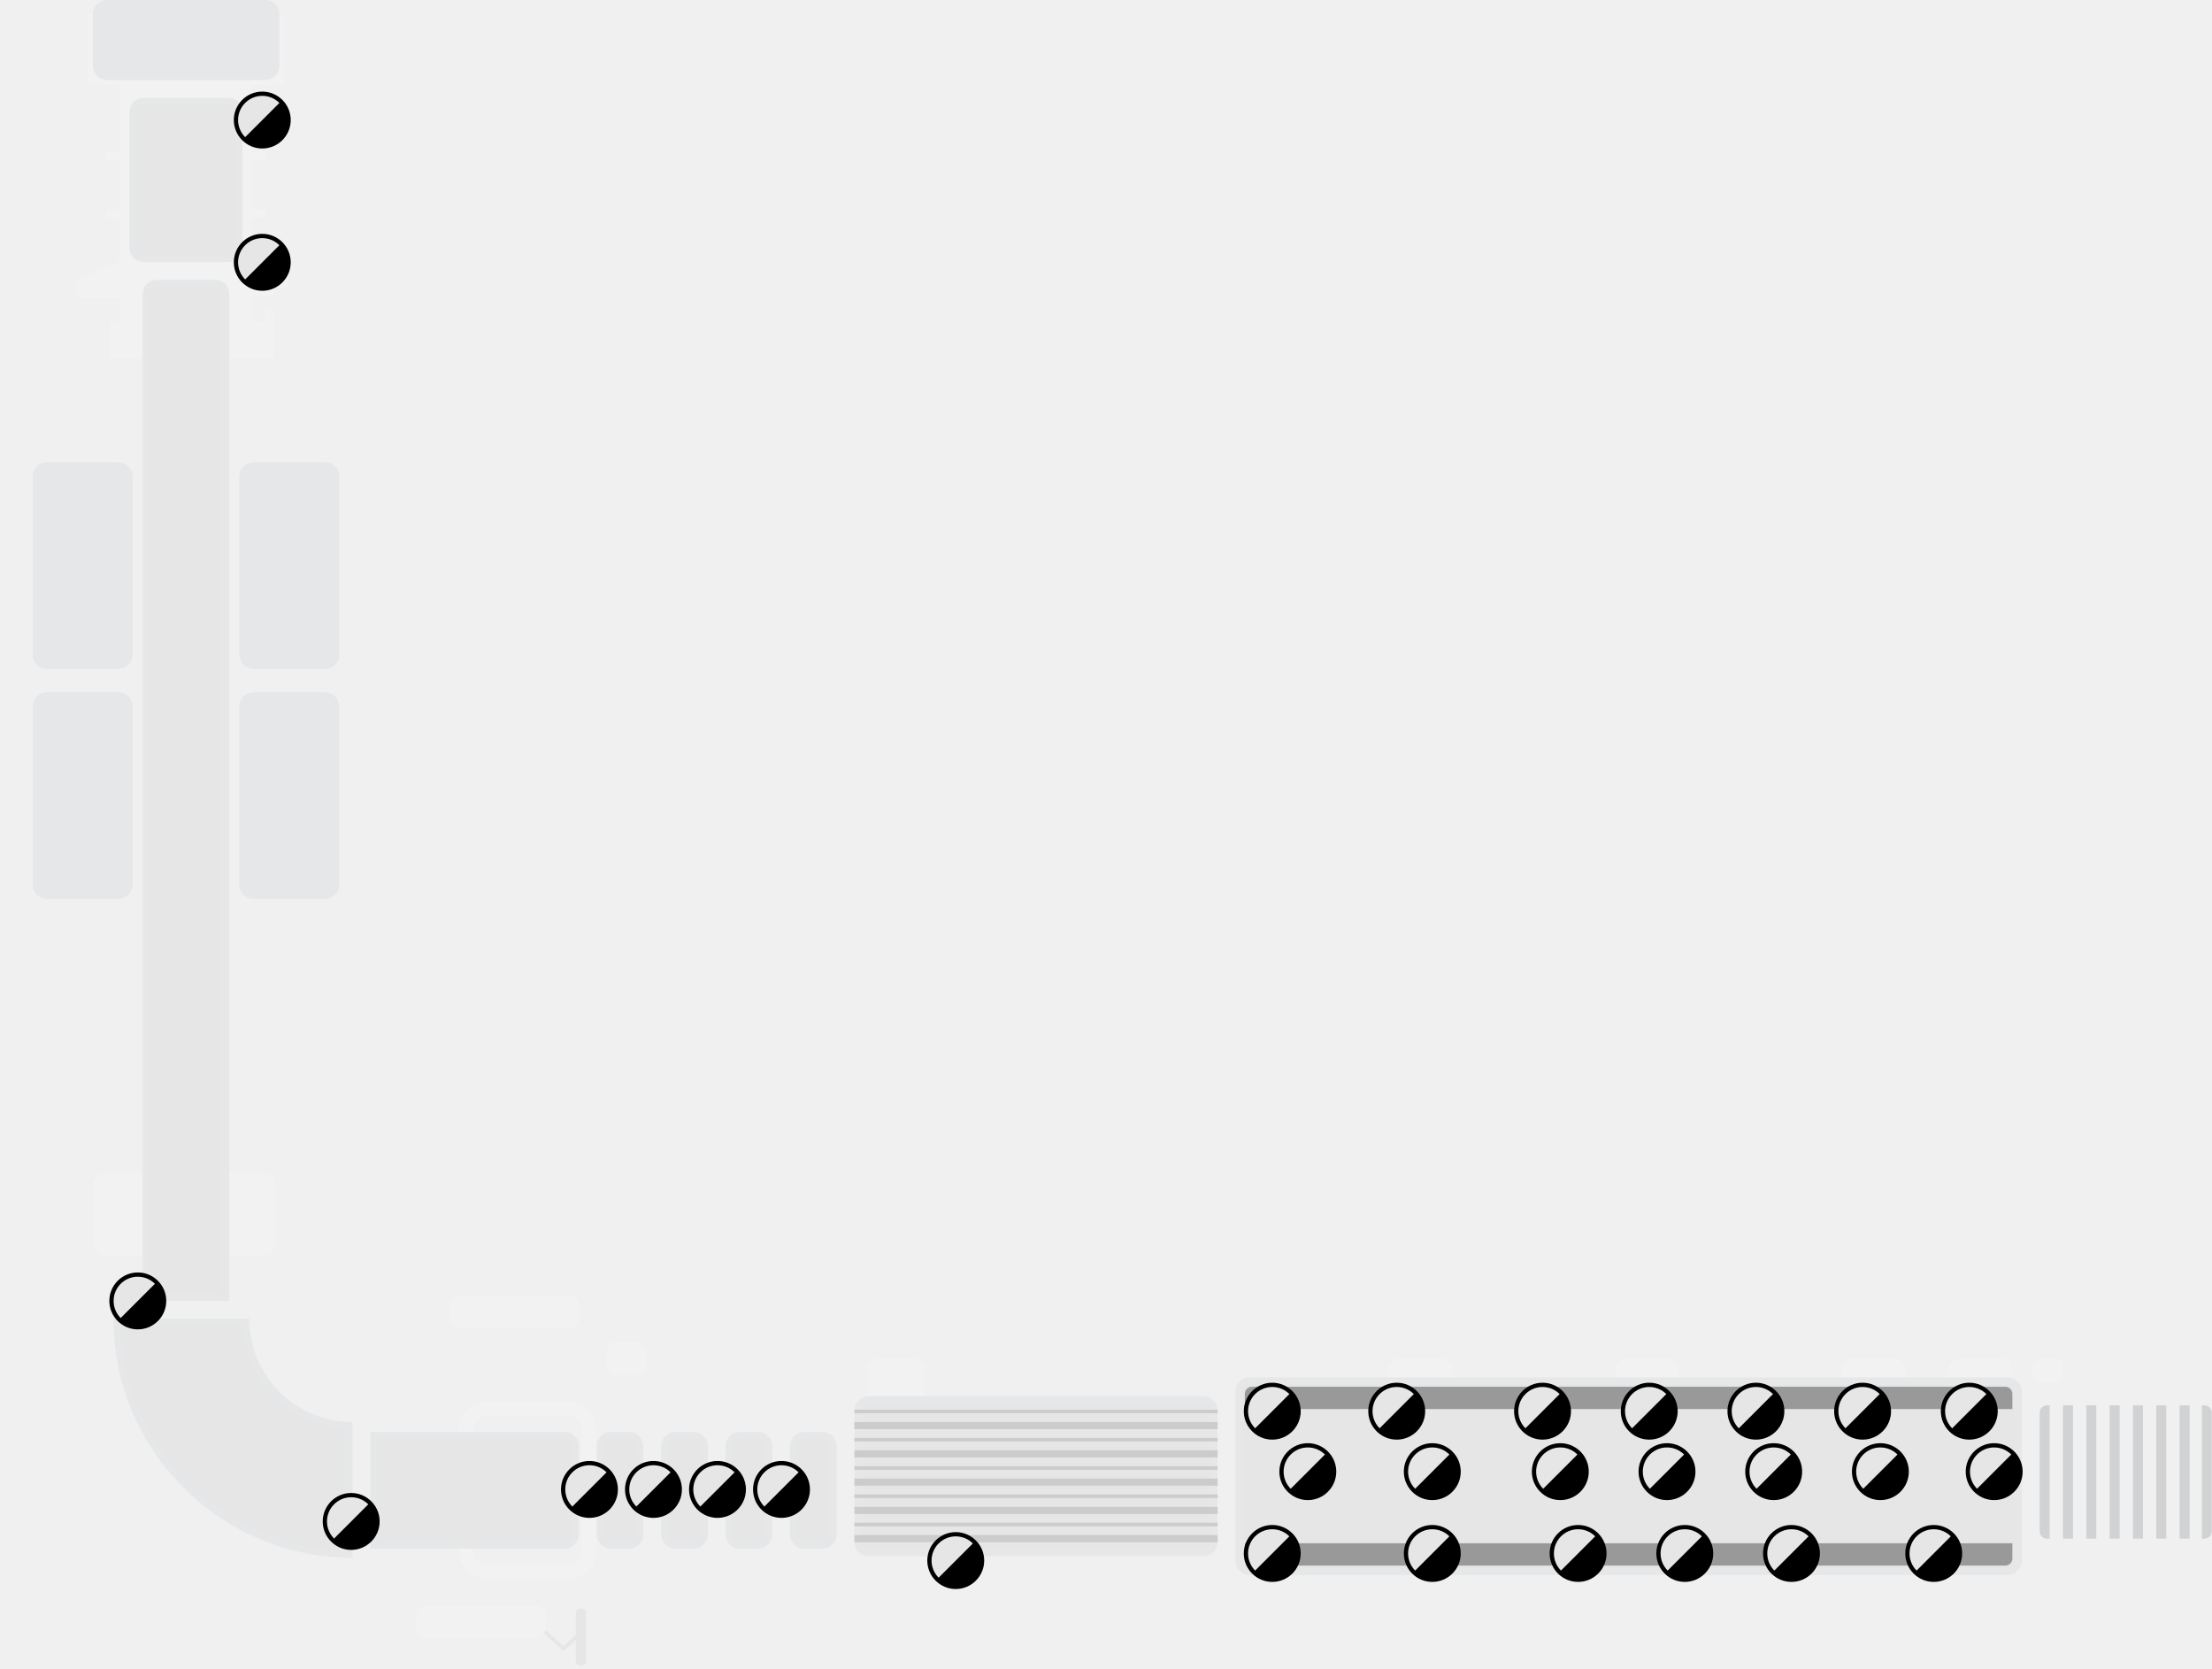
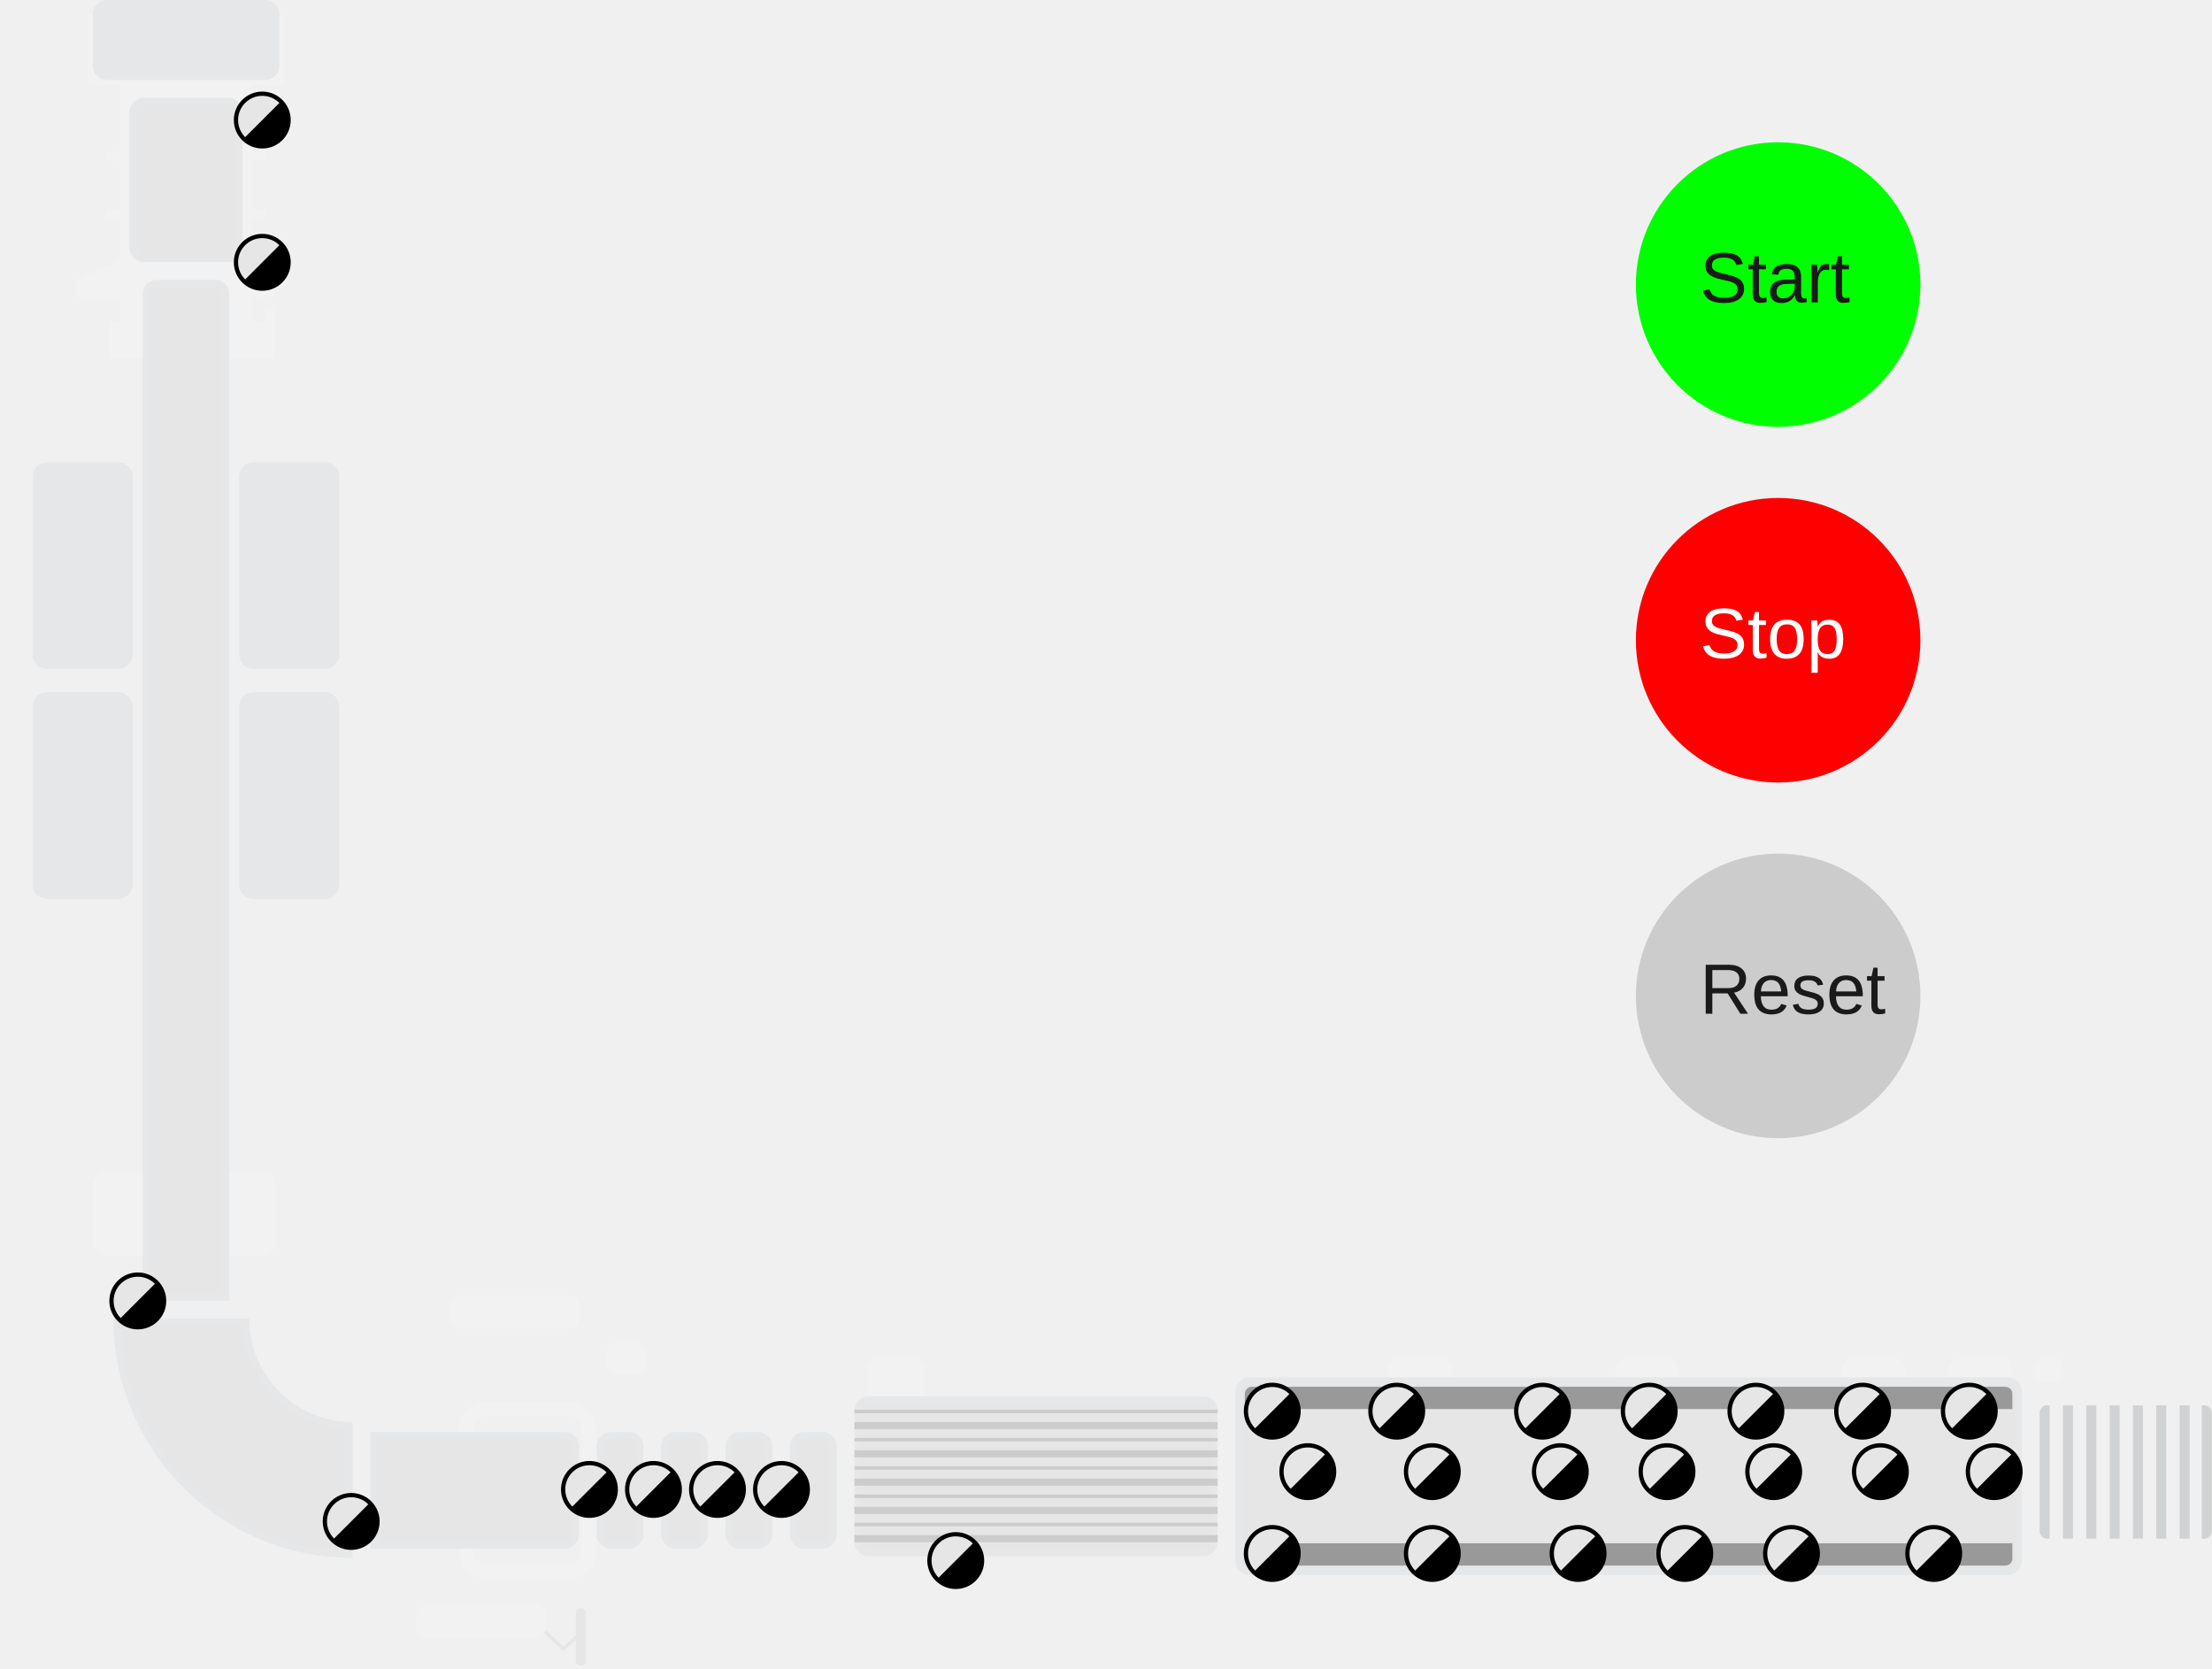
<svg xmlns="http://www.w3.org/2000/svg" id="Layer_1" data-name="Layer 1" viewBox="0 0 622 469">
  <defs>
    <style>
      .cls-1 {
        fill: #fff;
      }

      .cls-2 {
        stroke-width: 2px;
      }

      .cls-2, .cls-3, .cls-4, .cls-5, .cls-6 {
        fill: none;
      }

      .cls-2, .cls-4, .cls-6 {
        stroke-miterlimit: 10;
      }

      .cls-2, .cls-6 {
        stroke: #ccc;
      }

      .cls-3 {
        stroke: #e6e6e6;
        stroke-linecap: round;
        stroke-linejoin: round;
      }

      .cls-4 {
        stroke: #f2f2f2;
        stroke-width: 4px;
      }

      .cls-7 {
        fill: #d0d2d3;
      }

      .cls-8 {
        fill: #e6e6e6;
      }

      .cls-9 {
        fill: #e6e7e8;
      }

      .cls-10 {
        fill: #e6e7e8;
      }

      .cls-11 {
        fill: #404041;
        font-family: SegoeUI-Semibold, 'Segoe UI';
        font-size: 11.244px;
        font-weight: 700;
      }

      .cls-12 {
        clip-path: url(#clippath);
      }

      .cls-13 {
        fill: #999;
      }

      .cls-14 {
        fill: #ccc;
      }

      .cls-15 {
        fill: #f2f2f2;
      }
      .cursor-pointer {
        cursor:pointer;
      }
+       .buttons-font {
+         font-family: Arial-BoldMT, Arial;
+         font-size: 20px;
+       }
    </style>
  </defs>
+   <g transform="translate(450 30)">
+     <g class="action_button cursor-pointer" transform="translate(0 0)">
+       <circle fill="lime" cx="50" cy="50" r="40" />
+       <text class="buttons-font" fill="#1a1a1a" transform="translate(28 55)">
+         <tspan x="0" y="0">Start</tspan>
+       </text>
+     </g>
+     <g class="action_button cursor-pointer" transform="translate(0 100)">
+       <circle fill="red" cx="50" cy="50" r="40" />
+       <text class="buttons-font" fill="#fff" transform="translate(28 55)">
+         <tspan x="0" y="0">Stop</tspan>
+       </text>
+     </g>
+     <g class="action_button cursor-pointer" transform="translate(0 200)">
+       <circle fill="#ccc" cx="50" cy="50" r="40" />
+       <text class="buttons-font" fill="#1a1a1a" transform="translate(28 55)">
+         <tspan x="0" y="0">Reset</tspan>
+       </text>
+     </g>
+   </g>
  <g>
    <path class="cls-15" d="M24.765,5.158V22.722c0,.626,.508,1.134,1.134,1.134h6.725c.626,0,1.134,.508,1.134,1.134v16.598c0,.626-.508,1.134-1.134,1.134h-1.709c-.626,0-1.134,.508-1.134,1.134v.083c0,.626,.508,1.134,1.134,1.134h1.709c.626,0,1.134,.508,1.134,1.134v11.568c0,.626-.508,1.134-1.134,1.134h-1.709c-.626,0-1.134,.508-1.134,1.134h0c0,.626,.508,1.134,1.134,1.134h1.709c.626,0,1.134,.508,1.134,1.134v10.449c0,.459-.277,.874-.702,1.049l-11.104,4.576c-.425,.175-.702,.589-.702,1.049v3.261c0,.626,.508,1.134,1.134,1.134h10.24c.626,0,1.134,.508,1.134,1.134v4.554c0,.626-.508,1.134-1.134,1.134h-.778c-.626,0-1.134,.508-1.134,1.134v7.907c0,.626,.508,1.134,1.134,1.134h44.142c.626,0,1.134-.508,1.134-1.134v-12.054c0-.626-.508-1.134-1.134-1.134h-.454c-.626,0-1.134,.508-1.134,1.134v1.879c0,.626-.508,1.134-1.134,1.134h-1.312c-.626,0-1.134-.508-1.134-1.134v-4.925c0-.626,.508-1.134,1.134-1.134h4.034c.626,0,1.134-.508,1.134-1.134v-.259c0-.626,.508-1.134,1.134-1.134h1.361c.626,0,1.134-.508,1.134-1.134v-1.944c0-.626-.508-1.134-1.134-1.134h-1.361c-.626,0-1.134-.508-1.134-1.134v-1.102c0-.626-.508-1.134-1.134-1.134h-4.034c-.626,0-1.134-.508-1.134-1.134v-9.901c0-.626,.508-1.134,1.134-1.134h1.733c.626,0,1.134-.508,1.134-1.134h0c0-.626-.508-1.134-1.134-1.134h-1.733c-.626,0-1.134-.508-1.134-1.134v-11.568c0-.626,.508-1.134,1.134-1.134h1.733c.626,0,1.134-.508,1.134-1.134v-.083c0-.626-.508-1.134-1.134-1.134h-1.733c-.626,0-1.134-.508-1.134-1.134V24.99c0-.626,.508-1.134,1.134-1.134h6.799c.626,0,1.134-.508,1.134-1.134V5.158c0-.626-.508-1.134-1.134-1.134H25.899c-.626,0-1.134,.508-1.134,1.134Z" />
    <rect class="cls-15" x="244.001" y="381.992" width="15.929" height="14.055" rx="3" ry="3" />
    <rect class="cls-15" x="390.487" y="381.992" width="17.803" height="14.055" rx="3" ry="3" />
    <rect class="cls-15" x="454.203" y="381.992" width="17.803" height="14.055" rx="3" ry="3" />
    <rect class="cls-15" x="517.919" y="381.992" width="17.803" height="14.055" rx="3" ry="3" />
    <rect class="cls-15" x="547.903" y="381.992" width="17.803" height="14.055" rx="3" ry="3" />
    <rect class="cls-15" x="571.662" y="381.992" width="8.433" height="6.559" rx="2.475" ry="2.475" />
    <rect class="cls-4" x="130.999" y="396.047" width="34.669" height="45.913" rx="6" ry="6" />
    <rect class="cls-15" x="26.056" y="329.68" width="51.535" height="23.425" rx="4" ry="4" />
    <g class="bin" gui-bin-id="5" bin-key="0_0">
      <rect class="cls-9" x="26.09" width="52.472" height="22.488" rx="4" ry="4" />
      <text class="cls-11" transform="translate(36 15) scale(1.074 1)">
        <tspan class="bin-label" x="0" y="0" />
      </text>
    </g>
    <g class="cursor-pointer bin" gui-bin-id="3" bin-key="0_0">
      <rect class="cls-9" x="67.284" y="129.969" width="28.11" height="58.094" rx="4" ry="4" />
      <text class="cls-11" transform="translate(85.297 174.68) rotate(-90) scale(1.074 1)">
        <tspan class="bin-label" x="0" y="0" />
      </text>
    </g>
    <g class="cursor-pointer bin" gui-bin-id="1" bin-key="0_0">
      <rect class="cls-9" x="67.284" y="194.621" width="28.11" height="58.094" rx="4" ry="4" />
      <text class="cls-11" transform="translate(85.297 238.227) rotate(-90) scale(1.074 1)">
        <tspan class="bin-label" x="0" y="0" />
      </text>
    </g>
    <g class="cursor-pointer bin" gui-bin-id="4" bin-key="0_0">
      <rect class="cls-9" x="9.19" y="129.969" width="28.11" height="58.094" rx="4" ry="4" />
      <text class="cls-11" transform="translate(27.204 175.119) rotate(-90) scale(1.074 1)">
        <tspan class="bin-label" x="0" y="0" />
      </text>
    </g>
    <g class="cursor-pointer bin" gui-bin-id="2" bin-key="0_0">
      <rect class="cls-9" x="9.19" y="194.621" width="28.11" height="58.094" rx="4" ry="4" />
      <text class="cls-11" transform="translate(27.203 239.357) rotate(-90) scale(1.074 1)">
        <tspan class="bin-label" x="0" y="0" />
      </text>
    </g>
    <g class="conveyor" gui-conveyor-id="1" conveyor-id="0" data-toggle="tooltip" data-html="true" title="">
      <rect class="cls-8" x="37.392" y="28.504" width="29.8" height="44.177" rx="3" ry="3" />
      <path class="cls-9 conveyor_border" d="M64.192,29.504c1.103,0,2,.897,2,2v38.176c0,1.103-.897,2-2,2h-23.8c-1.103,0-2-.897-2-2V31.504c0-1.103,.897-2,2-2h23.8m0-2h-23.8c-2.209,0-4,1.791-4,4v38.176c0,2.209,1.791,4,4,4h23.8c2.209,0,4-1.791,4-4V31.504c0-2.209-1.791-4-4-4h0Z" />
    </g>
    <g class="conveyor" gui-conveyor-id="2" conveyor-id="0" data-toggle="tooltip" data-html="true" title="">
      <path class="cls-8" d="M41.111,364.749V82.681c0-1.654,1.346-3,3-3h16.362c1.654,0,3,1.346,3,3V364.749h-22.362Z" />
      <path class="cls-9 conveyor_border" d="M60.473,80.68c1.103,0,2,.897,2,2V363.748h-20.362V82.68c0-1.103,.897-2,2-2h16.362m0-2h-16.362c-2.209,0-4,1.791-4,4V365.748h24.362V82.68c0-2.209-1.791-4-4-4h0Z" />
    </g>
    <g class="conveyor" gui-conveyor-id="3" conveyor-id="0" data-toggle="tooltip" data-html="true" title="">
      <path class="cls-8" d="M98.141,436.97c-35.726-.532-64.689-29.496-65.222-65.222h36.191c.519,15.774,13.256,28.511,29.03,29.03v36.192Z" />
      <path class="cls-9 conveyor_border" d="M68.158,372.748c.992,15.53,13.454,27.991,28.983,28.983v34.216c-34.381-1.041-62.158-28.819-63.199-63.199h34.216m1.936-2H31.912c0,37.13,30.1,67.229,67.229,67.229v-38.183c-16.042,0-29.047-13.005-29.047-29.047h0Z" />
    </g>
    <g class="conveyor" gui-conveyor-id="4" conveyor-id="0" data-toggle="tooltip" data-html="true" title="">
      <path class="cls-8" d="M105.141,434.401v-30.795h53.653c1.654,0,3,1.346,3,3v24.795c0,1.654-1.346,3-3,3h-53.653Z" />
      <path class="cls-9 conveyor_border" d="M158.794,404.606c1.103,0,2,.897,2,2v24.795c0,1.103-.897,2-2,2h-52.653v-28.795h52.653m0-2h-54.653v32.795h54.653c2.209,0,4-1.791,4-4v-24.795c0-2.209-1.791-4-4-4h0Z" />
    </g>
    <g class="conveyor" gui-conveyor-id="5" conveyor-id="0" data-toggle="tooltip" data-html="true" title="">
      <rect class="cls-8" x="168.794" y="403.606" width="11.118" height="30.795" rx="3" ry="3" />
      <path class="cls-9 conveyor_border" d="M176.912,404.606c1.103,0,2,.897,2,2v24.795c0,1.103-.897,2-2,2h-5.118c-1.103,0-2-.897-2-2v-24.795c0-1.103,.897-2,2-2h5.118m0-2h-5.118c-2.209,0-4,1.791-4,4v24.795c0,2.209,1.791,4,4,4h5.118c2.209,0,4-1.791,4-4v-24.795c0-2.209-1.791-4-4-4h0Z" />
    </g>
    <g class="conveyor" gui-conveyor-id="6" conveyor-id="0" data-toggle="tooltip" data-html="true" title="">
      <rect class="cls-8" x="186.912" y="403.606" width="11.118" height="30.795" rx="3" ry="3" />
      <path class="cls-9 conveyor_border" d="M195.03,404.606c1.103,0,2,.897,2,2v24.795c0,1.103-.897,2-2,2h-5.118c-1.103,0-2-.897-2-2v-24.795c0-1.103,.897-2,2-2h5.118m0-2h-5.118c-2.209,0-4,1.791-4,4v24.795c0,2.209,1.791,4,4,4h5.118c2.209,0,4-1.791,4-4v-24.795c0-2.209-1.791-4-4-4h0Z" />
    </g>
    <g class="conveyor" gui-conveyor-id="7" conveyor-id="0" data-toggle="tooltip" data-html="true" title="">
      <rect class="cls-8" x="205.03" y="403.606" width="11.118" height="30.795" rx="3" ry="3" />
      <path class="cls-9 conveyor_border" d="M213.148,404.606c1.103,0,2,.897,2,2v24.795c0,1.103-.897,2-2,2h-5.118c-1.103,0-2-.897-2-2v-24.795c0-1.103,.897-2,2-2h5.118m0-2h-5.118c-2.209,0-4,1.791-4,4v24.795c0,2.209,1.791,4,4,4h5.118c2.209,0,4-1.791,4-4v-24.795c0-2.209-1.791-4-4-4h0Z" />
    </g>
    <g class="conveyor" gui-conveyor-id="8" conveyor-id="0" data-toggle="tooltip" data-html="true" title="">
      <rect class="cls-8" x="223.148" y="403.606" width="11.118" height="30.795" rx="3" ry="3" />
      <path class="cls-9 conveyor_border" d="M231.266,404.606c1.103,0,2,.897,2,2v24.795c0,1.103-.897,2-2,2h-5.118c-1.103,0-2-.897-2-2v-24.795c0-1.103,.897-2,2-2h5.118m0-2h-5.118c-2.209,0-4,1.791-4,4v24.795c0,2.209,1.791,4,4,4h5.118c2.209,0,4-1.791,4-4v-24.795c0-2.209-1.791-4-4-4h0Z" />
    </g>
    <g class="conveyor" gui-conveyor-id="9" conveyor-id="0" data-toggle="tooltip" data-html="true" title="">
      <rect class="cls-8" x="241.262" y="393.541" width="100.132" height="42.976" rx="3" ry="3" />
      <path class="cls-9 conveyor_border" d="M338.394,394.541c1.103,0,2,.897,2,2v36.976c0,1.103-.897,2-2,2h-94.132c-1.103,0-2-.897-2-2v-36.976c0-1.103,.897-2,2-2h94.132m0-2h-94.132c-2.209,0-4,1.791-4,4v36.976c0,2.209,1.791,4,4,4h94.132c2.209,0,4-1.791,4-4v-36.976c0-2.209-1.791-4-4-4h0Z" />
    </g>
    <g class="conveyor" gui-conveyor-id="10" conveyor-id="0" data-toggle="tooltip" data-html="true" title="">
      <rect class="cls-8" x="348.394" y="388.241" width="219.131" height="53.576" rx="3" ry="3" />
      <path class="cls-9 conveyor_border" d="M564.524,389.241c1.103,0,2,.897,2,2v47.576c0,1.103-.897,2-2,2h-213.131c-1.103,0-2-.897-2-2v-47.576c0-1.103,.897-2,2-2h213.131m0-2h-213.131c-2.209,0-4,1.791-4,4v47.576c0,2.209,1.791,4,4,4h213.131c2.209,0,4-1.791,4-4v-47.576c0-2.209-1.791-4-4-4h0Z" />
    </g>
    <g>
      <path class="cls-7" d="M558.302,412.445h33.28c1.159,0,2.1,.941,2.1,2.1v.711h-37.48v-.711c0-1.159,.941-2.1,2.1-2.1Z" transform="translate(161.092 988.792) rotate(-90)" />
      <rect class="cls-7" x="562.761" y="412.445" width="37.48" height="2.811" transform="translate(167.651 995.351) rotate(-90)" />
      <rect class="cls-7" x="569.32" y="412.445" width="37.48" height="2.811" transform="translate(174.209 1001.91) rotate(-90)" />
      <rect class="cls-7" x="575.879" y="412.445" width="37.48" height="2.811" transform="translate(180.768 1008.469) rotate(-90)" />
      <rect class="cls-7" x="582.438" y="412.445" width="37.48" height="2.811" transform="translate(187.327 1015.027) rotate(-90)" />
      <rect class="cls-7" x="588.997" y="412.445" width="37.48" height="2.811" transform="translate(193.886 1021.586) rotate(-90)" />
      <rect class="cls-7" x="595.555" y="412.445" width="37.48" height="2.811" transform="translate(200.445 1028.145) rotate(-90)" />
      <path class="cls-7" d="M601.802,412.445h37.48v.711c0,1.159-.941,2.1-2.1,2.1h-33.28c-1.159,0-2.1-.941-2.1-2.1v-.711h0Z" transform="translate(206.692 1034.392) rotate(-90)" />
    </g>
    <rect class="cls-15" x="126.314" y="364.189" width="36.543" height="9.37" rx="3" ry="3" />
    <rect class="cls-15" x="170.605" y="377.307" width="11.244" height="9.37" rx="3" ry="3" />
    <g>
      <polyline class="cls-3" points="162.572 459.763 158.449 463.511 152.265 457.889" />
      <rect class="cls-15" x="116.944" y="451.33" width="36.543" height="9.37" rx="3" ry="3" />
      <rect class="cls-8" x="161.92" y="452.267" width="2.811" height="15.929" rx="1.061" ry="1.061" />
    </g>
    <g class="cls-12">
      <g>
        <line class="cls-6" x1="240.261" y1="396.821" x2="342.394" y2="396.821" />
        <line class="cls-2" x1="240.261" y1="400.796" x2="342.394" y2="400.796" />
        <line class="cls-6" x1="240.261" y1="404.771" x2="342.394" y2="404.771" />
        <line class="cls-2" x1="240.261" y1="408.746" x2="342.394" y2="408.746" />
        <line class="cls-6" x1="240.261" y1="412.721" x2="342.394" y2="412.721" />
        <line class="cls-2" x1="240.261" y1="416.696" x2="342.394" y2="416.696" />
        <line class="cls-6" x1="240.261" y1="420.671" x2="342.394" y2="420.671" />
        <line class="cls-2" x1="240.261" y1="424.646" x2="342.394" y2="424.646" />
        <line class="cls-6" x1="240.261" y1="428.621" x2="342.394" y2="428.621" />
        <line class="cls-2" x1="240.261" y1="432.596" x2="342.394" y2="432.596" />
      </g>
    </g>
    <g>
      <path class="cls-13" d="M350.039,396.156h215.829v-4.268c0-1.105-.895-2-2-2h-211.829c-1.105,0-2,.895-2,2v4.268Z" />
      <path class="cls-13" d="M350.039,433.893h215.829v4.268c0,1.105-.895,2-2,2h-211.829c-1.105,0-2-.895-2-2v-4.268Z" />
    </g>
  </g>
  <g transform="translate(65 25)" class="device" gui-motor-id="1" motor-id="0" data-toggle="tooltip" data-html="true" title="">
    <circle class="status" cx="8.75" cy="8.75" r="7.304" stroke="black" stroke-width="1" fill="#e6e6e6" />
    <path d="M8.75,.75c-4.411,0-8,3.589-8,8s3.589,8,8,8,8-3.589,8-8-3.589-8-8-8Zm-7.304,8c0-4.028,3.277-7.305,7.304-7.305,2.014,0,3.84,.82,5.162,2.142l-10.325,10.325c-1.323-1.322-2.142-3.148-2.142-5.162Z" />
  </g>
  <g transform="translate(65 65)" class="device" gui-motor-id="2" motor-id="0" data-toggle="tooltip" data-html="true" title="">
    <circle class="status" cx="8.75" cy="8.75" r="7.304" stroke="black" stroke-width="1" fill="#e6e6e6" />
    <path d="M8.75,.75c-4.411,0-8,3.589-8,8s3.589,8,8,8,8-3.589,8-8-3.589-8-8-8Zm-7.304,8c0-4.028,3.277-7.305,7.304-7.305,2.014,0,3.84,.82,5.162,2.142l-10.325,10.325c-1.323-1.322-2.142-3.148-2.142-5.162Z" />
  </g>
  <g transform="translate(30 357)" class="device" gui-motor-id="3" motor-id="0" data-toggle="tooltip" data-html="true" title="">
    <circle class="status" cx="8.75" cy="8.75" r="7.304" stroke="black" stroke-width="1" fill="#e6e6e6" />
    <path d="M8.75,.75c-4.411,0-8,3.589-8,8s3.589,8,8,8,8-3.589,8-8-3.589-8-8-8Zm-7.304,8c0-4.028,3.277-7.305,7.304-7.305,2.014,0,3.84,.82,5.162,2.142l-10.325,10.325c-1.323-1.322-2.142-3.148-2.142-5.162Z" />
  </g>
  <g transform="translate(90 419)" class="device" gui-motor-id="4" motor-id="0" data-toggle="tooltip" data-html="true" title="">
    <circle class="status" cx="8.75" cy="8.75" r="7.304" stroke="black" stroke-width="1" fill="#e6e6e6" />
    <path d="M8.75,.75c-4.411,0-8,3.589-8,8s3.589,8,8,8,8-3.589,8-8-3.589-8-8-8Zm-7.304,8c0-4.028,3.277-7.305,7.304-7.305,2.014,0,3.84,.82,5.162,2.142l-10.325,10.325c-1.323-1.322-2.142-3.148-2.142-5.162Z" />
  </g>
  <g transform="translate(157 410)" class="device" gui-motor-id="5" motor-id="0" data-toggle="tooltip" data-html="true" title="">
    <circle class="status" cx="8.75" cy="8.75" r="7.304" stroke="black" stroke-width="1" fill="#e6e6e6" />
    <path d="M8.75,.75c-4.411,0-8,3.589-8,8s3.589,8,8,8,8-3.589,8-8-3.589-8-8-8Zm-7.304,8c0-4.028,3.277-7.305,7.304-7.305,2.014,0,3.84,.82,5.162,2.142l-10.325,10.325c-1.323-1.322-2.142-3.148-2.142-5.162Z" />
  </g>
  <g transform="translate(175 410)" class="device" gui-motor-id="6" motor-id="0" data-toggle="tooltip" data-html="true" title="">
    <circle class="status" cx="8.75" cy="8.75" r="7.304" stroke="black" stroke-width="1" fill="#e6e6e6" />
    <path d="M8.75,.75c-4.411,0-8,3.589-8,8s3.589,8,8,8,8-3.589,8-8-3.589-8-8-8Zm-7.304,8c0-4.028,3.277-7.305,7.304-7.305,2.014,0,3.84,.82,5.162,2.142l-10.325,10.325c-1.323-1.322-2.142-3.148-2.142-5.162Z" />
  </g>
  <g transform="translate(193 410)" class="device" gui-motor-id="7" motor-id="0" data-toggle="tooltip" data-html="true" title="">
    <circle class="status" cx="8.75" cy="8.75" r="7.304" stroke="black" stroke-width="1" fill="#e6e6e6" />
    <path d="M8.75,.75c-4.411,0-8,3.589-8,8s3.589,8,8,8,8-3.589,8-8-3.589-8-8-8Zm-7.304,8c0-4.028,3.277-7.305,7.304-7.305,2.014,0,3.84,.82,5.162,2.142l-10.325,10.325c-1.323-1.322-2.142-3.148-2.142-5.162Z" />
  </g>
  <g transform="translate(211 410)" class="device" gui-motor-id="8" motor-id="0" data-toggle="tooltip" data-html="true" title="">
    <circle class="status" cx="8.75" cy="8.75" r="7.304" stroke="black" stroke-width="1" fill="#e6e6e6" />
    <path d="M8.75,.75c-4.411,0-8,3.589-8,8s3.589,8,8,8,8-3.589,8-8-3.589-8-8-8Zm-7.304,8c0-4.028,3.277-7.305,7.304-7.305,2.014,0,3.84,.82,5.162,2.142l-10.325,10.325c-1.323-1.322-2.142-3.148-2.142-5.162Z" />
  </g>
  <g transform="translate(260 430)" class="device" gui-motor-id="9" motor-id="0" data-toggle="tooltip" data-html="true" title="">
    <circle class="status" cx="8.75" cy="8.75" r="7.304" stroke="black" stroke-width="1" fill="#e6e6e6" />
    <path d="M8.75,.75c-4.411,0-8,3.589-8,8s3.589,8,8,8,8-3.589,8-8-3.589-8-8-8Zm-7.304,8c0-4.028,3.277-7.305,7.304-7.305,2.014,0,3.84,.82,5.162,2.142l-10.325,10.325c-1.323-1.322-2.142-3.148-2.142-5.162Z" />
  </g>
  <g transform="translate(349 388)" class="device" gui-motor-id="10" motor-id="0" data-toggle="tooltip" data-html="true" title="">
    <circle class="status" cx="8.75" cy="8.75" r="7.304" stroke="black" stroke-width="1" fill="#e6e6e6" />
    <path d="M8.75,.75c-4.411,0-8,3.589-8,8s3.589,8,8,8,8-3.589,8-8-3.589-8-8-8Zm-7.304,8c0-4.028,3.277-7.305,7.304-7.305,2.014,0,3.84,.82,5.162,2.142l-10.325,10.325c-1.323-1.322-2.142-3.148-2.142-5.162Z" />
  </g>
  <g transform="translate(359 405)" class="device" gui-motor-id="11" motor-id="0" data-toggle="tooltip" data-html="true" title="">
    <circle class="status" cx="8.75" cy="8.75" r="7.304" stroke="black" stroke-width="1" fill="#e6e6e6" />
    <path d="M8.75,.75c-4.411,0-8,3.589-8,8s3.589,8,8,8,8-3.589,8-8-3.589-8-8-8Zm-7.304,8c0-4.028,3.277-7.305,7.304-7.305,2.014,0,3.84,.82,5.162,2.142l-10.325,10.325c-1.323-1.322-2.142-3.148-2.142-5.162Z" />
  </g>
  <g transform="translate(349 428)" class="device" gui-motor-id="12" motor-id="0" data-toggle="tooltip" data-html="true" title="">
    <circle class="status" cx="8.75" cy="8.75" r="7.304" stroke="black" stroke-width="1" fill="#e6e6e6" />
    <path d="M8.75,.75c-4.411,0-8,3.589-8,8s3.589,8,8,8,8-3.589,8-8-3.589-8-8-8Zm-7.304,8c0-4.028,3.277-7.305,7.304-7.305,2.014,0,3.84,.82,5.162,2.142l-10.325,10.325c-1.323-1.322-2.142-3.148-2.142-5.162Z" />
  </g>
  <g transform="translate(384 388)" class="device" gui-motor-id="13" motor-id="0" data-toggle="tooltip" data-html="true" title="">
    <circle class="status" cx="8.75" cy="8.75" r="7.304" stroke="black" stroke-width="1" fill="#e6e6e6" />
    <path d="M8.75,.75c-4.411,0-8,3.589-8,8s3.589,8,8,8,8-3.589,8-8-3.589-8-8-8Zm-7.304,8c0-4.028,3.277-7.305,7.304-7.305,2.014,0,3.84,.82,5.162,2.142l-10.325,10.325c-1.323-1.322-2.142-3.148-2.142-5.162Z" />
  </g>
  <g transform="translate(394 405)" class="device" gui-motor-id="14" motor-id="0" data-toggle="tooltip" data-html="true" title="">
    <circle class="status" cx="8.75" cy="8.75" r="7.304" stroke="black" stroke-width="1" fill="#e6e6e6" />
    <path d="M8.75,.75c-4.411,0-8,3.589-8,8s3.589,8,8,8,8-3.589,8-8-3.589-8-8-8Zm-7.304,8c0-4.028,3.277-7.305,7.304-7.305,2.014,0,3.84,.82,5.162,2.142l-10.325,10.325c-1.323-1.322-2.142-3.148-2.142-5.162Z" />
  </g>
  <g transform="translate(394 428)" class="device" gui-motor-id="15" motor-id="0" data-toggle="tooltip" data-html="true" title="">
    <circle class="status" cx="8.75" cy="8.75" r="7.304" stroke="black" stroke-width="1" fill="#e6e6e6" />
    <path d="M8.75,.75c-4.411,0-8,3.589-8,8s3.589,8,8,8,8-3.589,8-8-3.589-8-8-8Zm-7.304,8c0-4.028,3.277-7.305,7.304-7.305,2.014,0,3.84,.82,5.162,2.142l-10.325,10.325c-1.323-1.322-2.142-3.148-2.142-5.162Z" />
  </g>
  <g transform="translate(425 388)" class="device" gui-motor-id="16" motor-id="0" data-toggle="tooltip" data-html="true" title="">
    <circle class="status" cx="8.75" cy="8.75" r="7.304" stroke="black" stroke-width="1" fill="#e6e6e6" />
    <path d="M8.75,.75c-4.411,0-8,3.589-8,8s3.589,8,8,8,8-3.589,8-8-3.589-8-8-8Zm-7.304,8c0-4.028,3.277-7.305,7.304-7.305,2.014,0,3.84,.82,5.162,2.142l-10.325,10.325c-1.323-1.322-2.142-3.148-2.142-5.162Z" />
  </g>
  <g transform="translate(430 405)" class="device" gui-motor-id="17" motor-id="0" data-toggle="tooltip" data-html="true" title="">
    <circle class="status" cx="8.75" cy="8.75" r="7.304" stroke="black" stroke-width="1" fill="#e6e6e6" />
    <path d="M8.75,.75c-4.411,0-8,3.589-8,8s3.589,8,8,8,8-3.589,8-8-3.589-8-8-8Zm-7.304,8c0-4.028,3.277-7.305,7.304-7.305,2.014,0,3.84,.82,5.162,2.142l-10.325,10.325c-1.323-1.322-2.142-3.148-2.142-5.162Z" />
  </g>
  <g transform="translate(435 428)" class="device" gui-motor-id="18" motor-id="0" data-toggle="tooltip" data-html="true" title="">
    <circle class="status" cx="8.75" cy="8.75" r="7.304" stroke="black" stroke-width="1" fill="#e6e6e6" />
    <path d="M8.75,.75c-4.411,0-8,3.589-8,8s3.589,8,8,8,8-3.589,8-8-3.589-8-8-8Zm-7.304,8c0-4.028,3.277-7.305,7.304-7.305,2.014,0,3.84,.82,5.162,2.142l-10.325,10.325c-1.323-1.322-2.142-3.148-2.142-5.162Z" />
  </g>
  <g transform="translate(455 388)" class="device" gui-motor-id="19" motor-id="0" data-toggle="tooltip" data-html="true" title="">
    <circle class="status" cx="8.75" cy="8.75" r="7.304" stroke="black" stroke-width="1" fill="#e6e6e6" />
    <path d="M8.75,.75c-4.411,0-8,3.589-8,8s3.589,8,8,8,8-3.589,8-8-3.589-8-8-8Zm-7.304,8c0-4.028,3.277-7.305,7.304-7.305,2.014,0,3.84,.82,5.162,2.142l-10.325,10.325c-1.323-1.322-2.142-3.148-2.142-5.162Z" />
  </g>
  <g transform="translate(460 405)" class="device" gui-motor-id="20" motor-id="0" data-toggle="tooltip" data-html="true" title="">
    <circle class="status" cx="8.75" cy="8.75" r="7.304" stroke="black" stroke-width="1" fill="#e6e6e6" />
    <path d="M8.75,.75c-4.411,0-8,3.589-8,8s3.589,8,8,8,8-3.589,8-8-3.589-8-8-8Zm-7.304,8c0-4.028,3.277-7.305,7.304-7.305,2.014,0,3.84,.82,5.162,2.142l-10.325,10.325c-1.323-1.322-2.142-3.148-2.142-5.162Z" />
  </g>
  <g transform="translate(465 428)" class="device" gui-motor-id="21" motor-id="0" data-toggle="tooltip" data-html="true" title="">
    <circle class="status" cx="8.75" cy="8.75" r="7.304" stroke="black" stroke-width="1" fill="#e6e6e6" />
    <path d="M8.75,.75c-4.411,0-8,3.589-8,8s3.589,8,8,8,8-3.589,8-8-3.589-8-8-8Zm-7.304,8c0-4.028,3.277-7.305,7.304-7.305,2.014,0,3.84,.82,5.162,2.142l-10.325,10.325c-1.323-1.322-2.142-3.148-2.142-5.162Z" />
  </g>
  <g transform="translate(485 388)" class="device" gui-motor-id="22" motor-id="0" data-toggle="tooltip" data-html="true" title="">
    <circle class="status" cx="8.75" cy="8.75" r="7.304" stroke="black" stroke-width="1" fill="#e6e6e6" />
    <path d="M8.75,.75c-4.411,0-8,3.589-8,8s3.589,8,8,8,8-3.589,8-8-3.589-8-8-8Zm-7.304,8c0-4.028,3.277-7.305,7.304-7.305,2.014,0,3.84,.82,5.162,2.142l-10.325,10.325c-1.323-1.322-2.142-3.148-2.142-5.162Z" />
  </g>
  <g transform="translate(490 405)" class="device" gui-motor-id="23" motor-id="0" data-toggle="tooltip" data-html="true" title="">
    <circle class="status" cx="8.75" cy="8.75" r="7.304" stroke="black" stroke-width="1" fill="#e6e6e6" />
    <path d="M8.75,.75c-4.411,0-8,3.589-8,8s3.589,8,8,8,8-3.589,8-8-3.589-8-8-8Zm-7.304,8c0-4.028,3.277-7.305,7.304-7.305,2.014,0,3.84,.82,5.162,2.142l-10.325,10.325c-1.323-1.322-2.142-3.148-2.142-5.162Z" />
  </g>
  <g transform="translate(495 428)" class="device" gui-motor-id="24" motor-id="0" data-toggle="tooltip" data-html="true" title="">
    <circle class="status" cx="8.75" cy="8.75" r="7.304" stroke="black" stroke-width="1" fill="#e6e6e6" />
    <path d="M8.75,.75c-4.411,0-8,3.589-8,8s3.589,8,8,8,8-3.589,8-8-3.589-8-8-8Zm-7.304,8c0-4.028,3.277-7.305,7.304-7.305,2.014,0,3.84,.82,5.162,2.142l-10.325,10.325c-1.323-1.322-2.142-3.148-2.142-5.162Z" />
  </g>
  <g transform="translate(515 388)" class="device" gui-motor-id="25" motor-id="0" data-toggle="tooltip" data-html="true" title="">
    <circle class="status" cx="8.75" cy="8.75" r="7.304" stroke="black" stroke-width="1" fill="#e6e6e6" />
    <path d="M8.75,.75c-4.411,0-8,3.589-8,8s3.589,8,8,8,8-3.589,8-8-3.589-8-8-8Zm-7.304,8c0-4.028,3.277-7.305,7.304-7.305,2.014,0,3.84,.82,5.162,2.142l-10.325,10.325c-1.323-1.322-2.142-3.148-2.142-5.162Z" />
  </g>
  <g transform="translate(520 405)" class="device" gui-motor-id="26" motor-id="0" data-toggle="tooltip" data-html="true" title="">
    <circle class="status" cx="8.75" cy="8.75" r="7.304" stroke="black" stroke-width="1" fill="#e6e6e6" />
    <path d="M8.75,.75c-4.411,0-8,3.589-8,8s3.589,8,8,8,8-3.589,8-8-3.589-8-8-8Zm-7.304,8c0-4.028,3.277-7.305,7.304-7.305,2.014,0,3.84,.82,5.162,2.142l-10.325,10.325c-1.323-1.322-2.142-3.148-2.142-5.162Z" />
  </g>
  <g transform="translate(535 428)" class="device" gui-motor-id="27" motor-id="0" data-toggle="tooltip" data-html="true" title="">
    <circle class="status" cx="8.75" cy="8.75" r="7.304" stroke="black" stroke-width="1" fill="#e6e6e6" />
    <path d="M8.75,.75c-4.411,0-8,3.589-8,8s3.589,8,8,8,8-3.589,8-8-3.589-8-8-8Zm-7.304,8c0-4.028,3.277-7.305,7.304-7.305,2.014,0,3.84,.82,5.162,2.142l-10.325,10.325c-1.323-1.322-2.142-3.148-2.142-5.162Z" />
  </g>
  <g transform="translate(545 388)" class="device" gui-motor-id="28" motor-id="0" data-toggle="tooltip" data-html="true" title="">
    <circle class="status" cx="8.75" cy="8.75" r="7.304" stroke="black" stroke-width="1" fill="#e6e6e6" />
    <path d="M8.75,.75c-4.411,0-8,3.589-8,8s3.589,8,8,8,8-3.589,8-8-3.589-8-8-8Zm-7.304,8c0-4.028,3.277-7.305,7.304-7.305,2.014,0,3.84,.82,5.162,2.142l-10.325,10.325c-1.323-1.322-2.142-3.148-2.142-5.162Z" />
  </g>
  <g transform="translate(552 405)" class="device" gui-motor-id="29" motor-id="0" data-toggle="tooltip" data-html="true" title="">
    <circle class="status" cx="8.75" cy="8.75" r="7.304" stroke="black" stroke-width="1" fill="#e6e6e6" />
    <path d="M8.75,.75c-4.411,0-8,3.589-8,8s3.589,8,8,8,8-3.589,8-8-3.589-8-8-8Zm-7.304,8c0-4.028,3.277-7.305,7.304-7.305,2.014,0,3.84,.82,5.162,2.142l-10.325,10.325c-1.323-1.322-2.142-3.148-2.142-5.162Z" />
  </g>
</svg>
